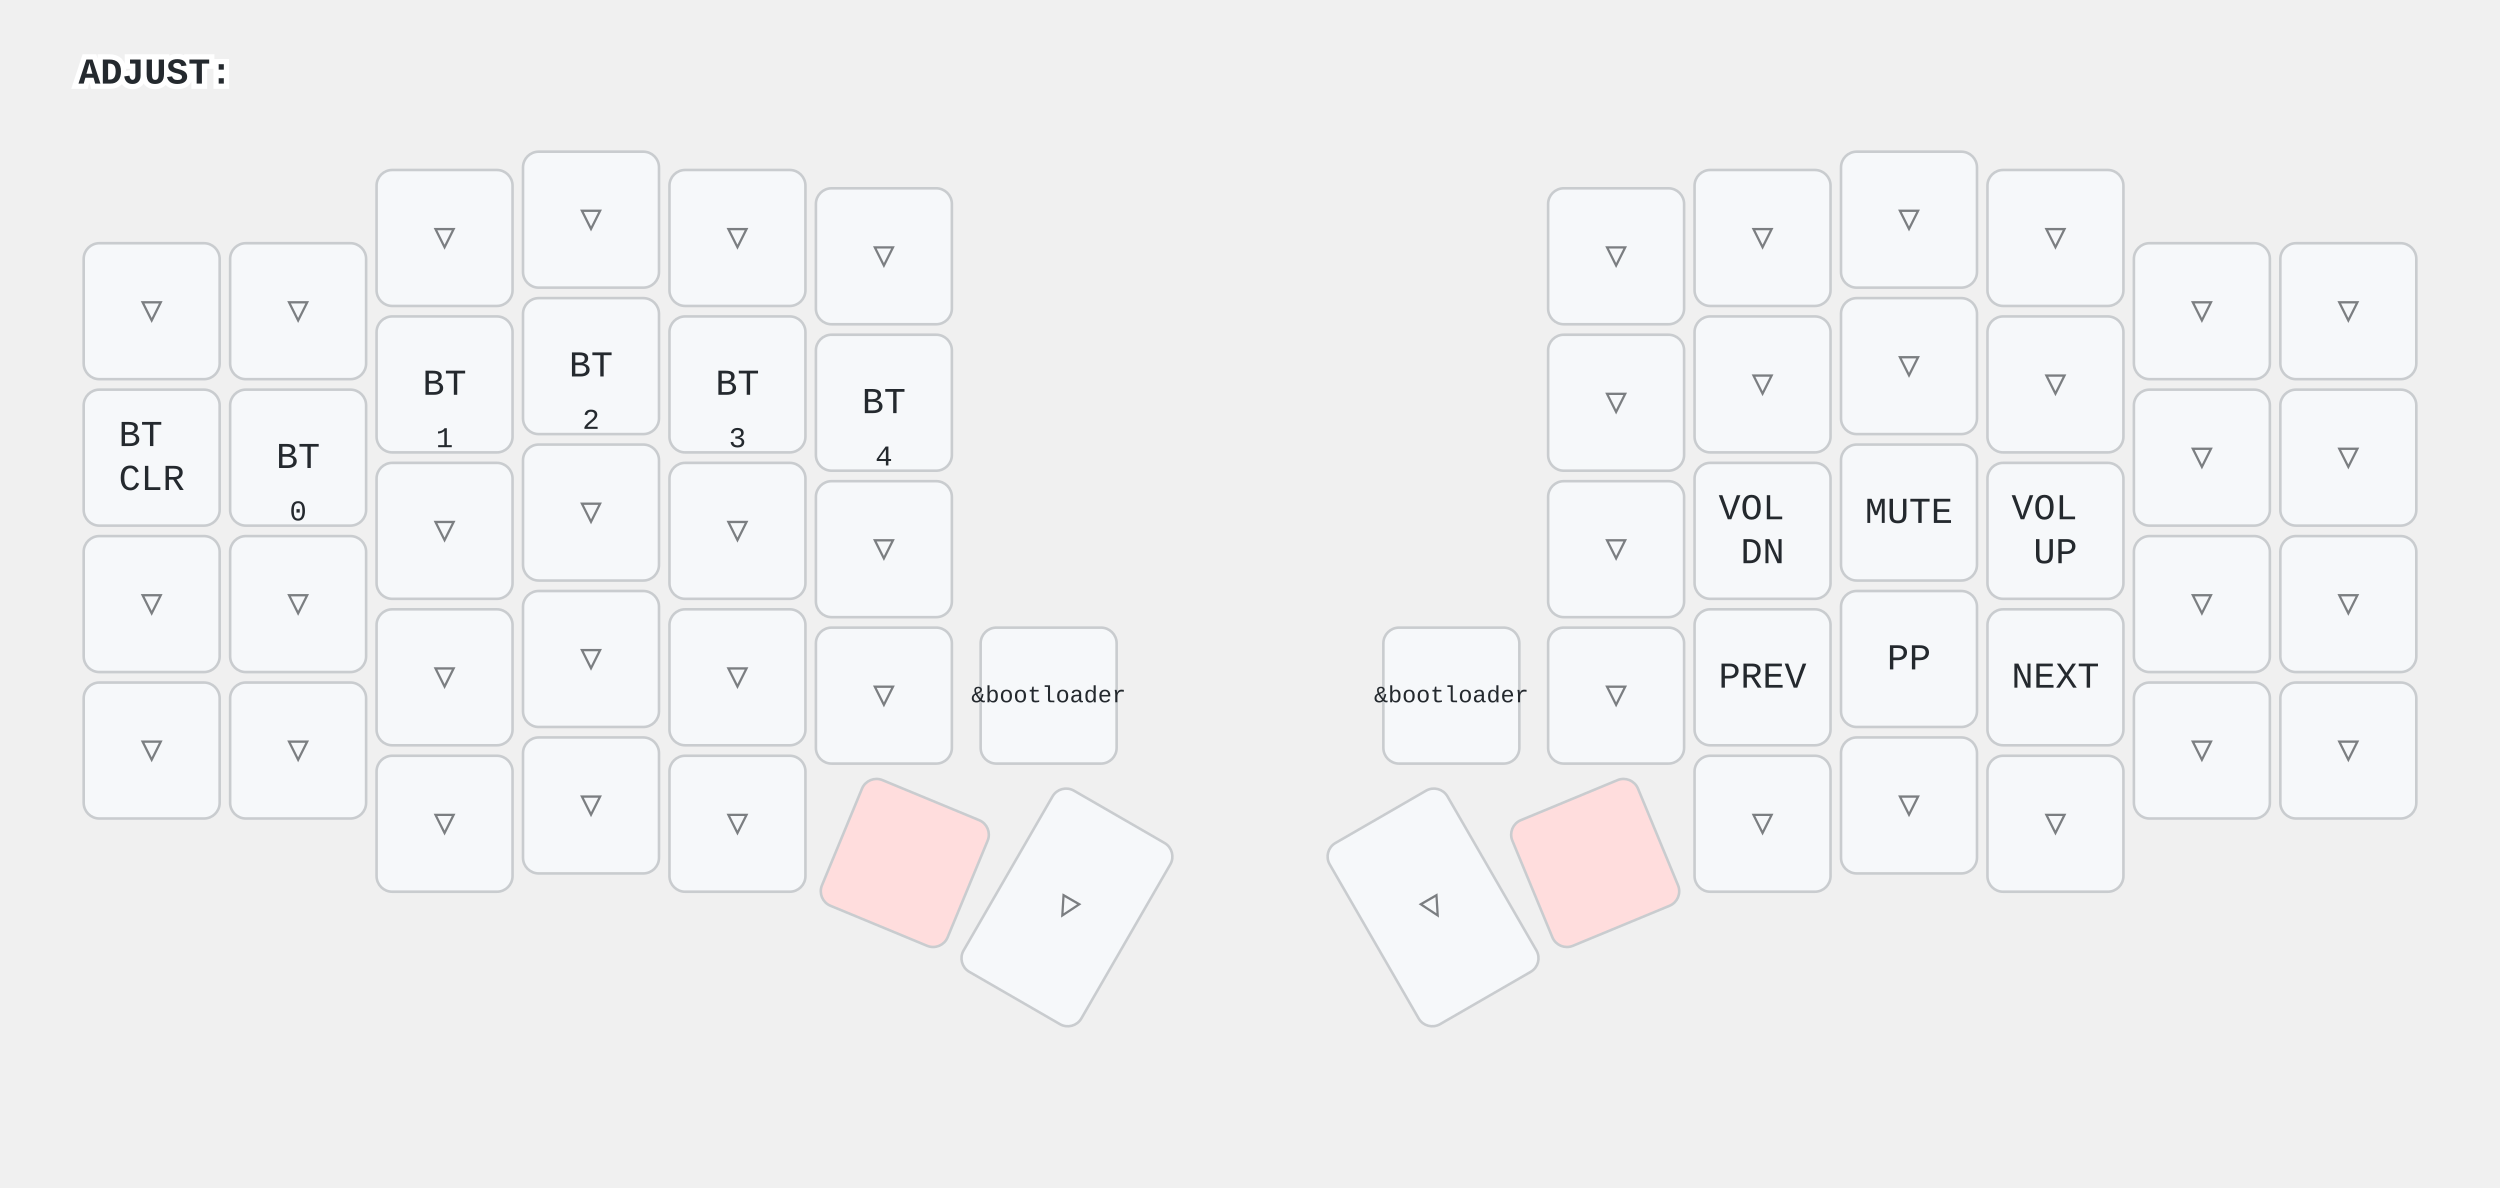
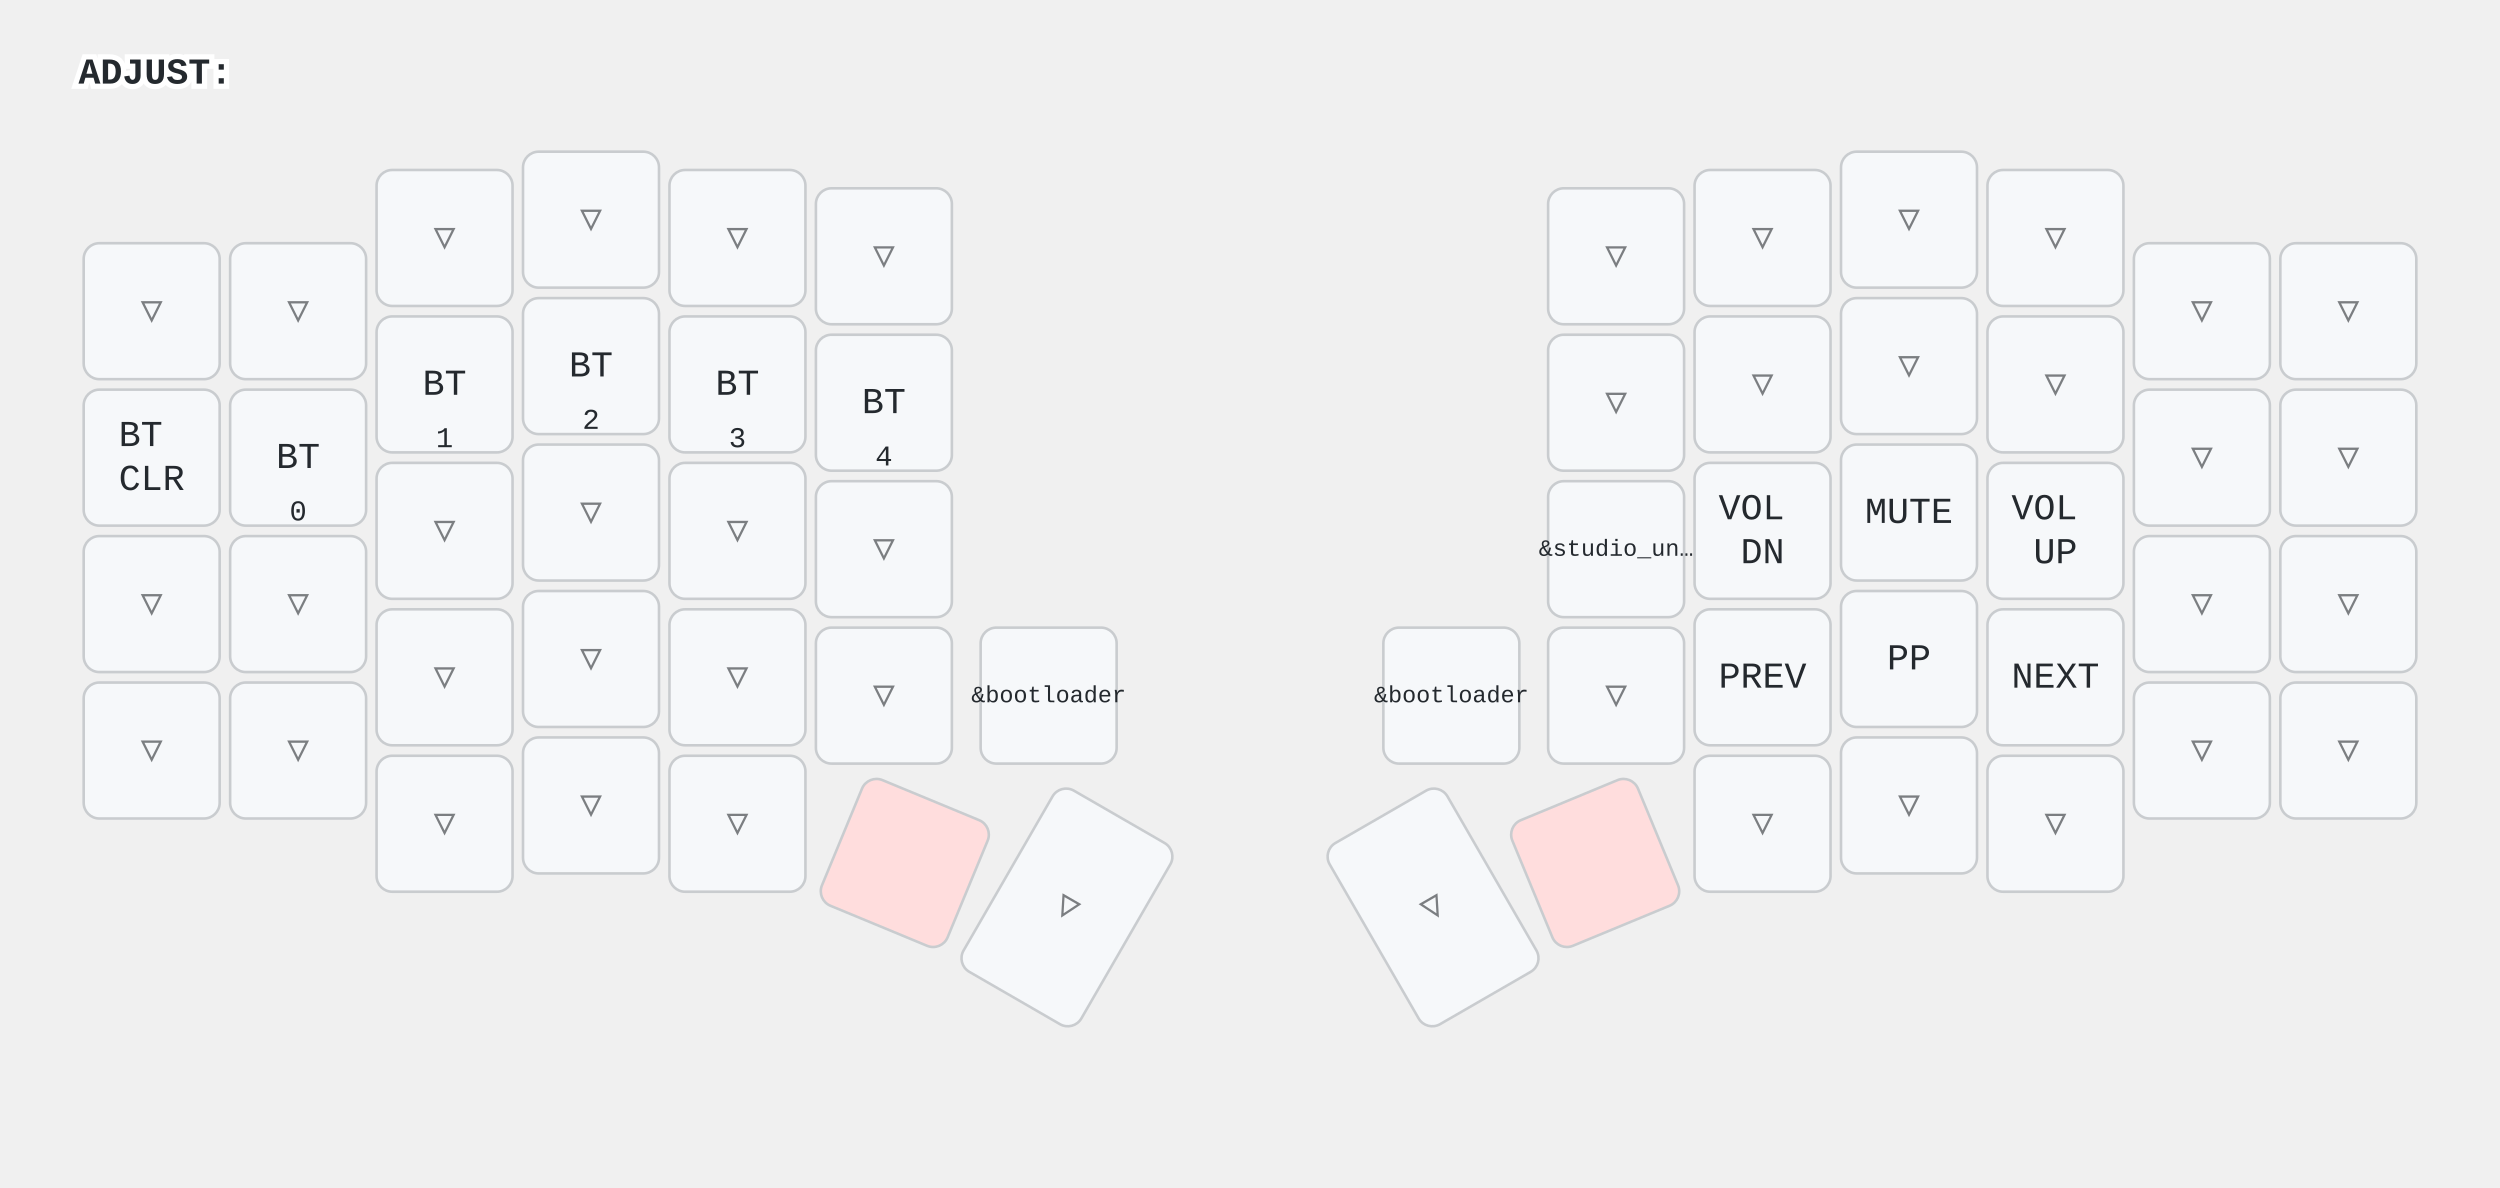
<svg xmlns="http://www.w3.org/2000/svg" width="956" height="454" viewBox="0 0 956 454" class="keymap">
  <style>/* inherit to force styles through use tags */
svg path {
    fill: inherit;
}

/* font and background color specifications */
svg.keymap {
    font-family: SFMono-Regular,Consolas,Liberation Mono,Menlo,monospace;
    font-size: 14px;
    font-kerning: normal;
    text-rendering: optimizeLegibility;
    fill: #24292e;
}

/* default key styling */
rect.key {
    fill: #f6f8fa;
}

rect.key, rect.combo {
    stroke: #c9cccf;
    stroke-width: 1;
}

/* default key side styling, only used is draw_key_sides is set */
rect.side {
    filter: brightness(90%);
}

/* color accent for combo boxes */
rect.combo, rect.combo-separate {
    fill: #cdf;
}

/* color accent for held keys */
rect.held, rect.combo.held {
    fill: #fdd;
}

/* color accent for ghost (optional) keys */
rect.ghost, rect.combo.ghost {
    stroke-dasharray: 4, 4;
    stroke-width: 2;
}

text {
    text-anchor: middle;
    dominant-baseline: middle;
}

/* styling for layer labels */
text.label {
    font-weight: bold;
    text-anchor: start;
    stroke: white;
    stroke-width: 4;
    paint-order: stroke;
}

/* styling for optional footer */
text.footer {
    text-anchor: end;
    dominant-baseline: auto;
    stroke: white;
    stroke-width: 4;
    paint-order: stroke;
}

/* styling for combo tap, and key hold/shifted label text */
text.combo, text.hold, text.shifted {
    font-size: 11px;
}

text.hold {
    text-anchor: middle;
    dominant-baseline: auto;
}

text.shifted {
    text-anchor: middle;
    dominant-baseline: hanging;
}

text.layer-activator {
    text-decoration: underline;
}

/* styling for hold/shifted label text in combo box */
text.combo.hold, text.combo.shifted {
    font-size: 8px;
}

/* lighter symbol for transparent keys */
text.trans {
    fill: #7b7e81;
}

/* styling for combo dendrons */
path.combo {
    stroke-width: 1;
    stroke: gray;
    fill: none;
}

/* Start Tabler Icons Cleanup */
/* cannot use height/width with glyphs */
.icon-tabler &gt; path {
    fill: inherit;
    stroke: inherit;
    stroke-width: 2;
}
/* hide tabler's default box */
.icon-tabler &gt; path[stroke="none"][fill="none"] {
    visibility: hidden;
}
/* End Tabler Icons Cleanup */
</style>
  <g transform="translate(30, 0)" class="layer-ADJUST">
    <text x="0" y="28" class="label" id="ADJUST">ADJUST:</text>
    <g transform="translate(0, 56)">
      <g transform="translate(28, 63)" class="key trans keypos-0">
        <rect rx="6" ry="6" x="-26" y="-26" width="52" height="52" class="key trans" />
        <text x="0" y="0" class="key trans tap">▽</text>
      </g>
      <g transform="translate(84, 63)" class="key trans keypos-1">
        <rect rx="6" ry="6" x="-26" y="-26" width="52" height="52" class="key trans" />
        <text x="0" y="0" class="key trans tap">▽</text>
      </g>
      <g transform="translate(140, 35)" class="key trans keypos-2">
        <rect rx="6" ry="6" x="-26" y="-26" width="52" height="52" class="key trans" />
        <text x="0" y="0" class="key trans tap">▽</text>
      </g>
      <g transform="translate(196, 28)" class="key trans keypos-3">
        <rect rx="6" ry="6" x="-26" y="-26" width="52" height="52" class="key trans" />
        <text x="0" y="0" class="key trans tap">▽</text>
      </g>
      <g transform="translate(252, 35)" class="key trans keypos-4">
        <rect rx="6" ry="6" x="-26" y="-26" width="52" height="52" class="key trans" />
        <text x="0" y="0" class="key trans tap">▽</text>
      </g>
      <g transform="translate(308, 42)" class="key trans keypos-5">
        <rect rx="6" ry="6" x="-26" y="-26" width="52" height="52" class="key trans" />
        <text x="0" y="0" class="key trans tap">▽</text>
      </g>
      <g transform="translate(588, 42)" class="key trans keypos-6">
        <rect rx="6" ry="6" x="-26" y="-26" width="52" height="52" class="key trans" />
        <text x="0" y="0" class="key trans tap">▽</text>
      </g>
      <g transform="translate(644, 35)" class="key trans keypos-7">
        <rect rx="6" ry="6" x="-26" y="-26" width="52" height="52" class="key trans" />
        <text x="0" y="0" class="key trans tap">▽</text>
      </g>
      <g transform="translate(700, 28)" class="key trans keypos-8">
        <rect rx="6" ry="6" x="-26" y="-26" width="52" height="52" class="key trans" />
        <text x="0" y="0" class="key trans tap">▽</text>
      </g>
      <g transform="translate(756, 35)" class="key trans keypos-9">
        <rect rx="6" ry="6" x="-26" y="-26" width="52" height="52" class="key trans" />
        <text x="0" y="0" class="key trans tap">▽</text>
      </g>
      <g transform="translate(812, 63)" class="key trans keypos-10">
        <rect rx="6" ry="6" x="-26" y="-26" width="52" height="52" class="key trans" />
        <text x="0" y="0" class="key trans tap">▽</text>
      </g>
      <g transform="translate(868, 63)" class="key trans keypos-11">
        <rect rx="6" ry="6" x="-26" y="-26" width="52" height="52" class="key trans" />
        <text x="0" y="0" class="key trans tap">▽</text>
      </g>
      <g transform="translate(28, 119)" class="key keypos-12">
        <rect rx="6" ry="6" x="-26" y="-26" width="52" height="52" class="key" />
        <text x="0" y="0" class="key tap">
          <tspan x="0" dy="-0.6em">BT</tspan>
          <tspan x="0" dy="1.2em">CLR</tspan>
        </text>
      </g>
      <g transform="translate(84, 119)" class="key keypos-13">
        <rect rx="6" ry="6" x="-26" y="-26" width="52" height="52" class="key" />
        <text x="0" y="0" class="key tap">BT</text>
        <text x="0" y="24" class="key hold">0</text>
      </g>
      <g transform="translate(140, 91)" class="key keypos-14">
        <rect rx="6" ry="6" x="-26" y="-26" width="52" height="52" class="key" />
        <text x="0" y="0" class="key tap">BT</text>
        <text x="0" y="24" class="key hold">1</text>
      </g>
      <g transform="translate(196, 84)" class="key keypos-15">
        <rect rx="6" ry="6" x="-26" y="-26" width="52" height="52" class="key" />
        <text x="0" y="0" class="key tap">BT</text>
        <text x="0" y="24" class="key hold">2</text>
      </g>
      <g transform="translate(252, 91)" class="key keypos-16">
        <rect rx="6" ry="6" x="-26" y="-26" width="52" height="52" class="key" />
        <text x="0" y="0" class="key tap">BT</text>
        <text x="0" y="24" class="key hold">3</text>
      </g>
      <g transform="translate(308, 98)" class="key keypos-17">
        <rect rx="6" ry="6" x="-26" y="-26" width="52" height="52" class="key" />
        <text x="0" y="0" class="key tap">BT</text>
        <text x="0" y="24" class="key hold">4</text>
      </g>
      <g transform="translate(588, 98)" class="key trans keypos-18">
        <rect rx="6" ry="6" x="-26" y="-26" width="52" height="52" class="key trans" />
        <text x="0" y="0" class="key trans tap">▽</text>
      </g>
      <g transform="translate(644, 91)" class="key trans keypos-19">
        <rect rx="6" ry="6" x="-26" y="-26" width="52" height="52" class="key trans" />
        <text x="0" y="0" class="key trans tap">▽</text>
      </g>
      <g transform="translate(700, 84)" class="key trans keypos-20">
        <rect rx="6" ry="6" x="-26" y="-26" width="52" height="52" class="key trans" />
        <text x="0" y="0" class="key trans tap">▽</text>
      </g>
      <g transform="translate(756, 91)" class="key trans keypos-21">
        <rect rx="6" ry="6" x="-26" y="-26" width="52" height="52" class="key trans" />
        <text x="0" y="0" class="key trans tap">▽</text>
      </g>
      <g transform="translate(812, 119)" class="key trans keypos-22">
        <rect rx="6" ry="6" x="-26" y="-26" width="52" height="52" class="key trans" />
        <text x="0" y="0" class="key trans tap">▽</text>
      </g>
      <g transform="translate(868, 119)" class="key trans keypos-23">
        <rect rx="6" ry="6" x="-26" y="-26" width="52" height="52" class="key trans" />
        <text x="0" y="0" class="key trans tap">▽</text>
      </g>
      <g transform="translate(28, 175)" class="key trans keypos-24">
        <rect rx="6" ry="6" x="-26" y="-26" width="52" height="52" class="key trans" />
        <text x="0" y="0" class="key trans tap">▽</text>
      </g>
      <g transform="translate(84, 175)" class="key trans keypos-25">
        <rect rx="6" ry="6" x="-26" y="-26" width="52" height="52" class="key trans" />
        <text x="0" y="0" class="key trans tap">▽</text>
      </g>
      <g transform="translate(140, 147)" class="key trans keypos-26">
        <rect rx="6" ry="6" x="-26" y="-26" width="52" height="52" class="key trans" />
        <text x="0" y="0" class="key trans tap">▽</text>
      </g>
      <g transform="translate(196, 140)" class="key trans keypos-27">
        <rect rx="6" ry="6" x="-26" y="-26" width="52" height="52" class="key trans" />
        <text x="0" y="0" class="key trans tap">▽</text>
      </g>
      <g transform="translate(252, 147)" class="key trans keypos-28">
        <rect rx="6" ry="6" x="-26" y="-26" width="52" height="52" class="key trans" />
        <text x="0" y="0" class="key trans tap">▽</text>
      </g>
      <g transform="translate(308, 154)" class="key trans keypos-29">
        <rect rx="6" ry="6" x="-26" y="-26" width="52" height="52" class="key trans" />
        <text x="0" y="0" class="key trans tap">▽</text>
      </g>
-       <g transform="translate(588, 154)" class="key trans keypos-30">
-         <rect rx="6" ry="6" x="-26" y="-26" width="52" height="52" class="key trans" />
-         <text x="0" y="0" class="key trans tap">▽</text>
+       <g transform="translate(588, 154)" class="key keypos-30">
+         <rect rx="6" ry="6" x="-26" y="-26" width="52" height="52" class="key" />
+         <text x="0" y="0" class="key tap">
+           <tspan style="font-size: 64%">&amp;studio_un…</tspan>
+         </text>
      </g>
      <g transform="translate(644, 147)" class="key keypos-31">
        <rect rx="6" ry="6" x="-26" y="-26" width="52" height="52" class="key" />
        <text x="0" y="0" class="key tap">
          <tspan x="0" dy="-0.6em">VOL</tspan>
          <tspan x="0" dy="1.2em">DN</tspan>
        </text>
      </g>
      <g transform="translate(700, 140)" class="key keypos-32">
        <rect rx="6" ry="6" x="-26" y="-26" width="52" height="52" class="key" />
        <text x="0" y="0" class="key tap">MUTE</text>
      </g>
      <g transform="translate(756, 147)" class="key keypos-33">
        <rect rx="6" ry="6" x="-26" y="-26" width="52" height="52" class="key" />
        <text x="0" y="0" class="key tap">
          <tspan x="0" dy="-0.6em">VOL</tspan>
          <tspan x="0" dy="1.2em">UP</tspan>
        </text>
      </g>
      <g transform="translate(812, 175)" class="key trans keypos-34">
        <rect rx="6" ry="6" x="-26" y="-26" width="52" height="52" class="key trans" />
        <text x="0" y="0" class="key trans tap">▽</text>
      </g>
      <g transform="translate(868, 175)" class="key trans keypos-35">
        <rect rx="6" ry="6" x="-26" y="-26" width="52" height="52" class="key trans" />
        <text x="0" y="0" class="key trans tap">▽</text>
      </g>
      <g transform="translate(28, 231)" class="key trans keypos-36">
        <rect rx="6" ry="6" x="-26" y="-26" width="52" height="52" class="key trans" />
        <text x="0" y="0" class="key trans tap">▽</text>
      </g>
      <g transform="translate(84, 231)" class="key trans keypos-37">
        <rect rx="6" ry="6" x="-26" y="-26" width="52" height="52" class="key trans" />
        <text x="0" y="0" class="key trans tap">▽</text>
      </g>
      <g transform="translate(140, 203)" class="key trans keypos-38">
        <rect rx="6" ry="6" x="-26" y="-26" width="52" height="52" class="key trans" />
        <text x="0" y="0" class="key trans tap">▽</text>
      </g>
      <g transform="translate(196, 196)" class="key trans keypos-39">
        <rect rx="6" ry="6" x="-26" y="-26" width="52" height="52" class="key trans" />
        <text x="0" y="0" class="key trans tap">▽</text>
      </g>
      <g transform="translate(252, 203)" class="key trans keypos-40">
        <rect rx="6" ry="6" x="-26" y="-26" width="52" height="52" class="key trans" />
        <text x="0" y="0" class="key trans tap">▽</text>
      </g>
      <g transform="translate(308, 210)" class="key trans keypos-41">
        <rect rx="6" ry="6" x="-26" y="-26" width="52" height="52" class="key trans" />
        <text x="0" y="0" class="key trans tap">▽</text>
      </g>
      <g transform="translate(371, 210)" class="key keypos-42">
        <rect rx="6" ry="6" x="-26" y="-26" width="52" height="52" class="key" />
        <text x="0" y="0" class="key tap">
          <tspan style="font-size: 64%">&amp;bootloader</tspan>
        </text>
      </g>
      <g transform="translate(525, 210)" class="key keypos-43">
        <rect rx="6" ry="6" x="-26" y="-26" width="52" height="52" class="key" />
        <text x="0" y="0" class="key tap">
          <tspan style="font-size: 64%">&amp;bootloader</tspan>
        </text>
      </g>
      <g transform="translate(588, 210)" class="key trans keypos-44">
        <rect rx="6" ry="6" x="-26" y="-26" width="52" height="52" class="key trans" />
        <text x="0" y="0" class="key trans tap">▽</text>
      </g>
      <g transform="translate(644, 203)" class="key keypos-45">
        <rect rx="6" ry="6" x="-26" y="-26" width="52" height="52" class="key" />
        <text x="0" y="0" class="key tap">PREV</text>
      </g>
      <g transform="translate(700, 196)" class="key keypos-46">
        <rect rx="6" ry="6" x="-26" y="-26" width="52" height="52" class="key" />
        <text x="0" y="0" class="key tap">PP</text>
      </g>
      <g transform="translate(756, 203)" class="key keypos-47">
        <rect rx="6" ry="6" x="-26" y="-26" width="52" height="52" class="key" />
        <text x="0" y="0" class="key tap">NEXT</text>
      </g>
      <g transform="translate(812, 231)" class="key trans keypos-48">
        <rect rx="6" ry="6" x="-26" y="-26" width="52" height="52" class="key trans" />
        <text x="0" y="0" class="key trans tap">▽</text>
      </g>
      <g transform="translate(868, 231)" class="key trans keypos-49">
        <rect rx="6" ry="6" x="-26" y="-26" width="52" height="52" class="key trans" />
        <text x="0" y="0" class="key trans tap">▽</text>
      </g>
      <g transform="translate(140, 259)" class="key trans keypos-50">
        <rect rx="6" ry="6" x="-26" y="-26" width="52" height="52" class="key trans" />
        <text x="0" y="0" class="key trans tap">▽</text>
      </g>
      <g transform="translate(196, 252)" class="key trans keypos-51">
        <rect rx="6" ry="6" x="-26" y="-26" width="52" height="52" class="key trans" />
        <text x="0" y="0" class="key trans tap">▽</text>
      </g>
      <g transform="translate(252, 259)" class="key trans keypos-52">
        <rect rx="6" ry="6" x="-26" y="-26" width="52" height="52" class="key trans" />
        <text x="0" y="0" class="key trans tap">▽</text>
      </g>
      <g transform="translate(316, 274) rotate(22.5)" class="key held keypos-53">
        <rect rx="6" ry="6" x="-26" y="-26" width="52" height="52" class="key held" />
      </g>
      <g transform="translate(378, 291) rotate(30.0)" class="key trans keypos-54">
        <rect rx="6" ry="6" x="-26" y="-40" width="52" height="80" class="key trans" />
        <text x="0" y="0" class="key trans tap">▽</text>
      </g>
      <g transform="translate(518, 291) rotate(-30.0)" class="key trans keypos-55">
        <rect rx="6" ry="6" x="-26" y="-40" width="52" height="80" class="key trans" />
        <text x="0" y="0" class="key trans tap">▽</text>
      </g>
      <g transform="translate(580, 274) rotate(-22.5)" class="key held keypos-56">
        <rect rx="6" ry="6" x="-26" y="-26" width="52" height="52" class="key held" />
      </g>
      <g transform="translate(644, 259)" class="key trans keypos-57">
        <rect rx="6" ry="6" x="-26" y="-26" width="52" height="52" class="key trans" />
        <text x="0" y="0" class="key trans tap">▽</text>
      </g>
      <g transform="translate(700, 252)" class="key trans keypos-58">
        <rect rx="6" ry="6" x="-26" y="-26" width="52" height="52" class="key trans" />
        <text x="0" y="0" class="key trans tap">▽</text>
      </g>
      <g transform="translate(756, 259)" class="key trans keypos-59">
        <rect rx="6" ry="6" x="-26" y="-26" width="52" height="52" class="key trans" />
        <text x="0" y="0" class="key trans tap">▽</text>
      </g>
    </g>
  </g>
</svg>
